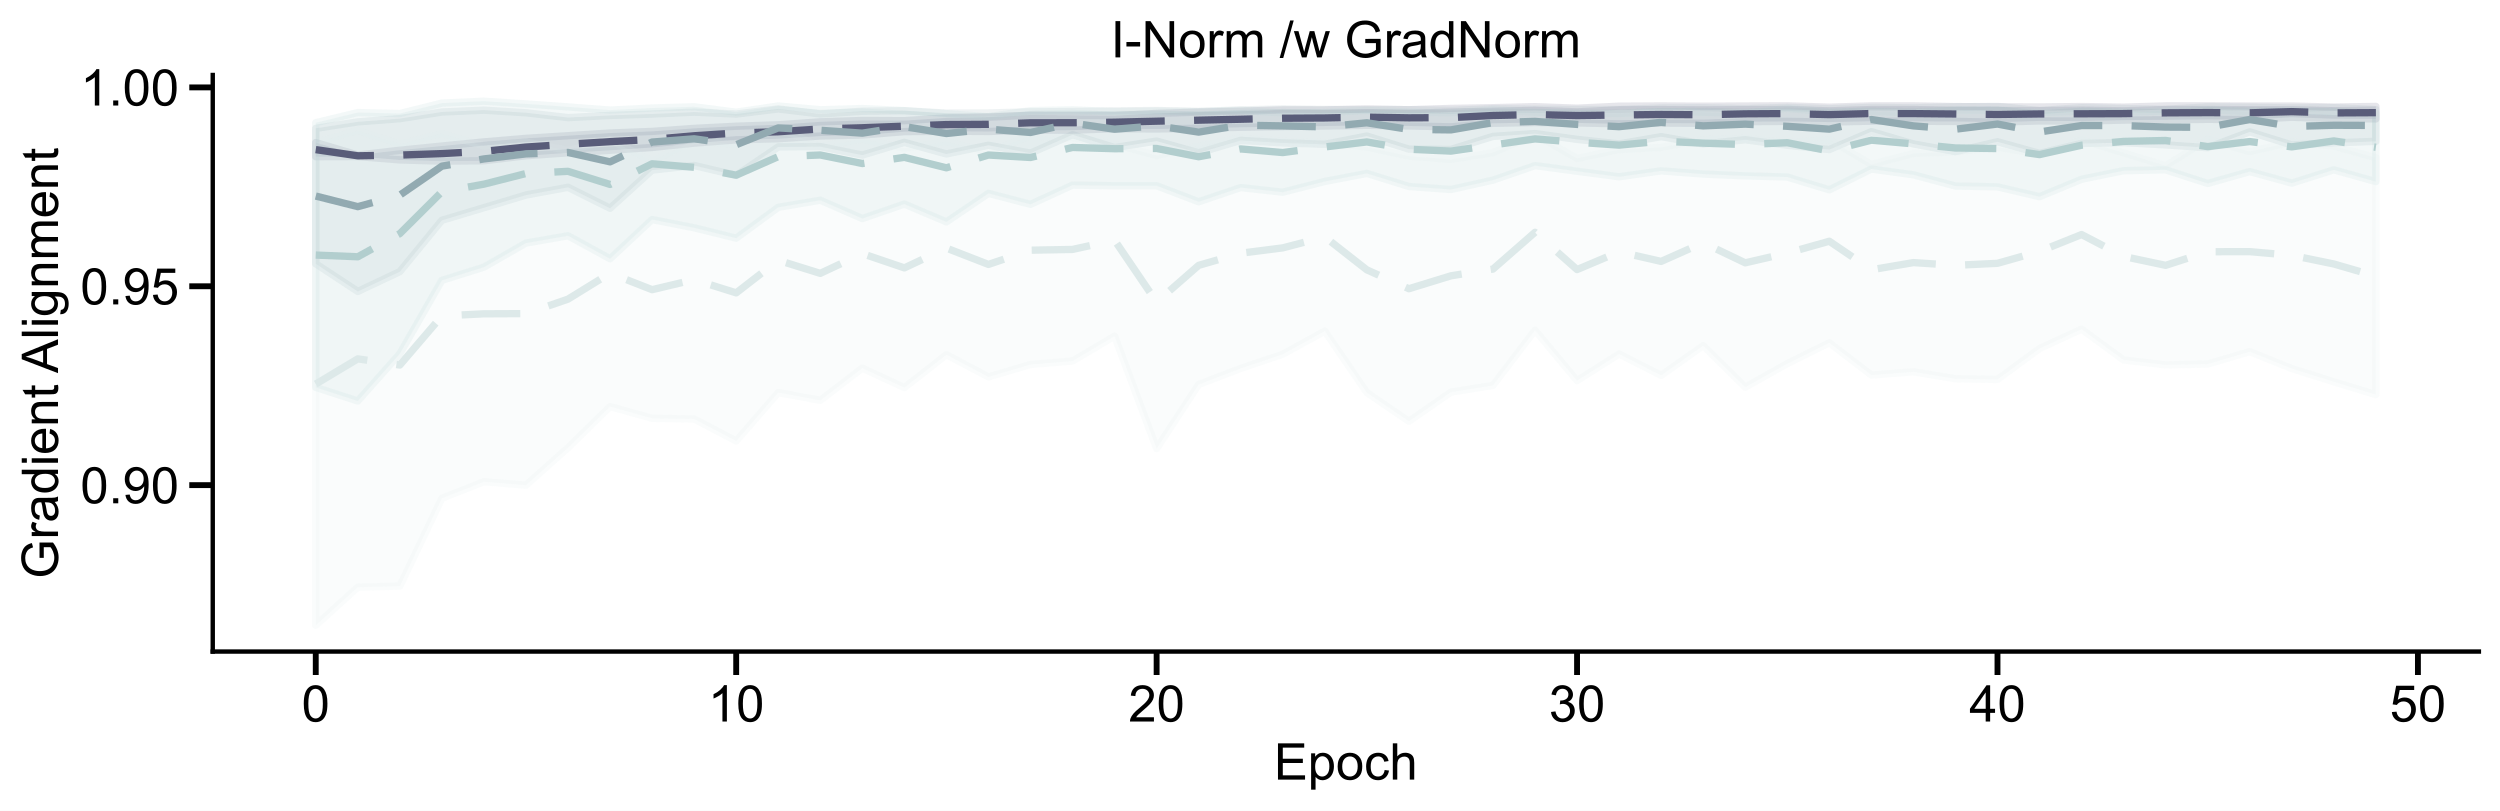
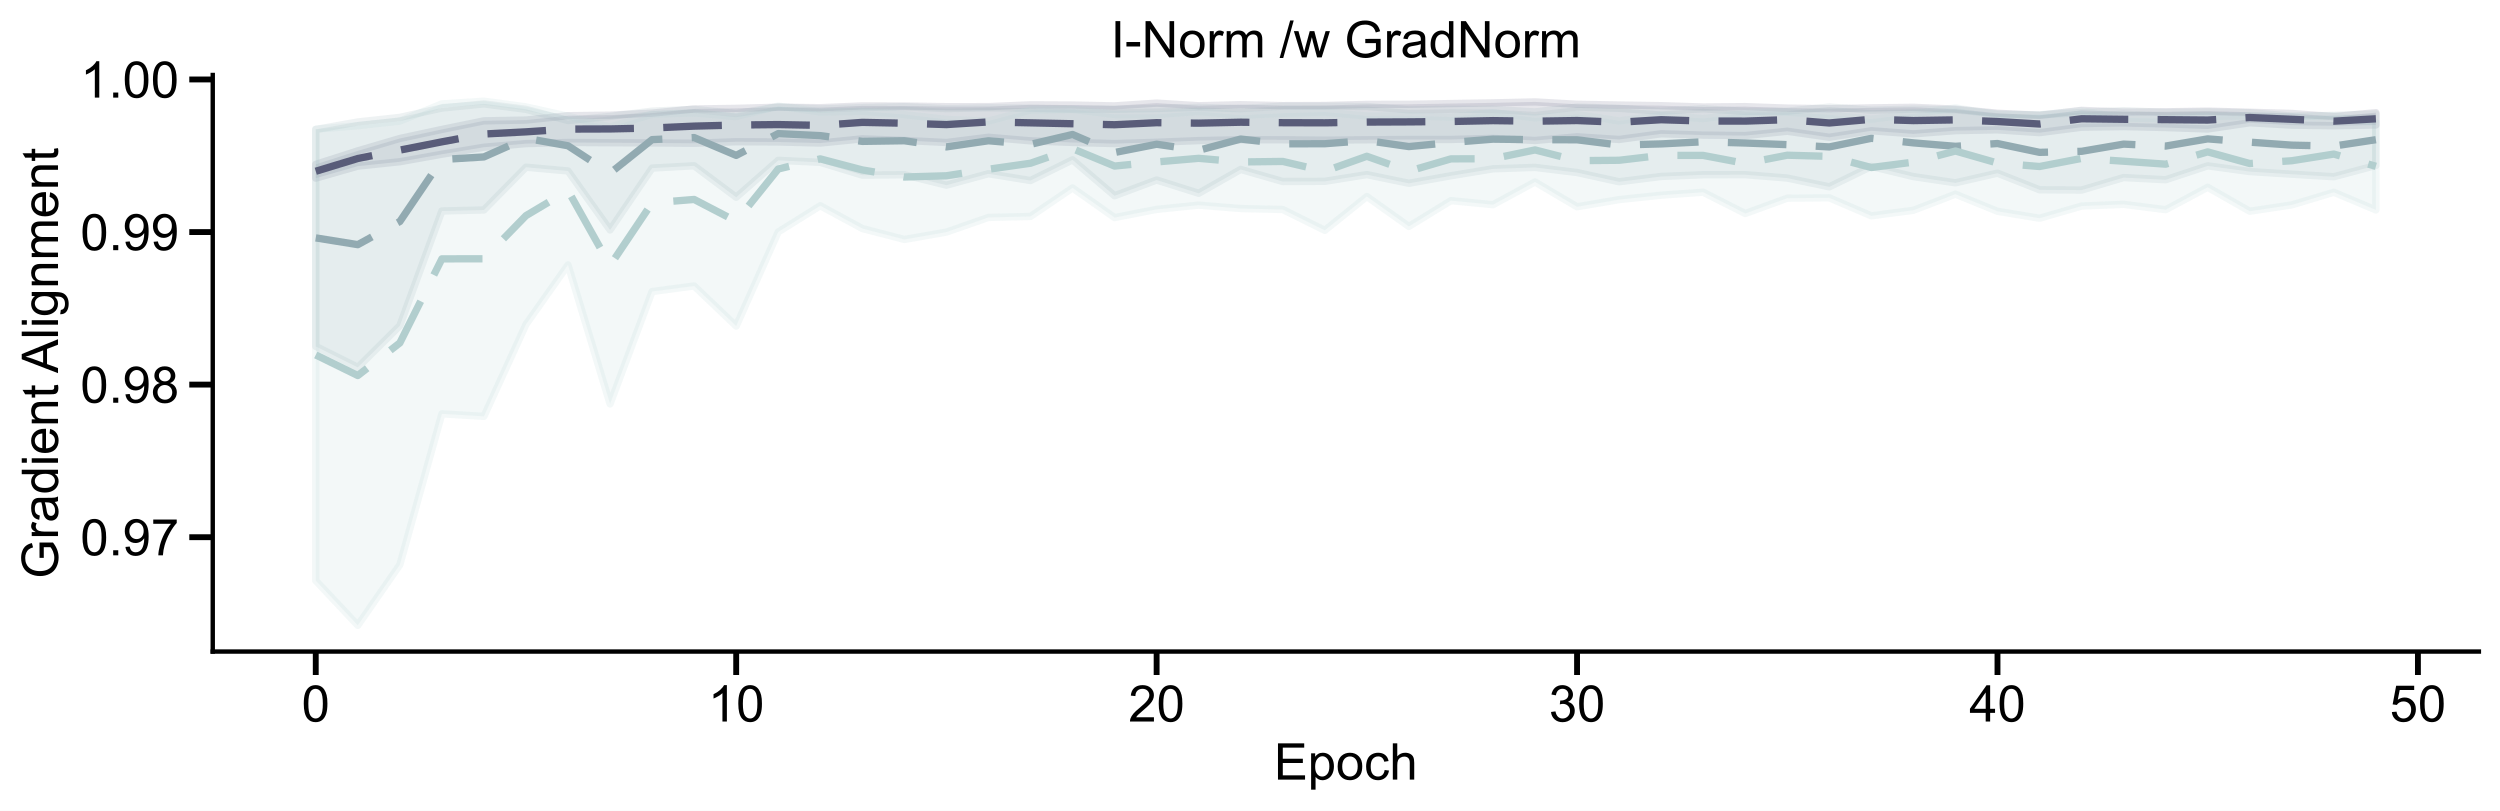
<svg xmlns="http://www.w3.org/2000/svg" xmlns:xlink="http://www.w3.org/1999/xlink" width="852.48pt" height="276.48pt" viewBox="0 0 852.48 276.48" version="1.1">
  <defs>
    <style type="text/css">*{stroke-linejoin: round; stroke-linecap: butt}</style>
  </defs>
  <g id="figure_1">
    <g id="patch_1">
      <path d="M 0 276.48  L 852.48 276.48  L 852.48 0  L 0 0  z " style="fill: #ffffff" />
    </g>
    <g id="axes_1">
      <g id="patch_2">
        <path d="M 72.545 222.174  L 845.28 222.174  L 845.28 25.569  L 72.545 25.569  z " style="fill: #ffffff" />
      </g>
      <g id="PolyCollection_1">
        <defs>
-           <path id="mc914541537" d="M 107.669 -227.86  L 107.669 -223.06  L 122.005 -223.1  L 136.342 -221.953  L 150.678 -221.531  L 165.015 -221.661  L 179.351 -223.375  L 193.688 -224.373  L 208.024 -225.244  L 222.361 -226.199  L 236.697 -227.675  L 251.034 -228.798  L 265.37 -229.183  L 279.707 -230.101  L 294.043 -230.439  L 308.379 -231.592  L 322.716 -231.731  L 337.052 -231.652  L 351.389 -232.009  L 365.725 -232.11  L 380.062 -232.583  L 394.398 -232.505  L 408.735 -232.751  L 423.071 -233.083  L 437.408 -233.316  L 451.744 -233.504  L 466.081 -233.752  L 480.417 -233.528  L 494.754 -233.231  L 509.09 -234.431  L 523.426 -234.702  L 537.763 -234.575  L 552.099 -234.252  L 566.436 -234.52  L 580.772 -234.438  L 595.109 -234.979  L 609.445 -235.099  L 623.782 -234.853  L 638.118 -235.159  L 652.455 -235.107  L 666.791 -235.083  L 681.128 -234.816  L 695.464 -235.247  L 709.8 -235.195  L 724.137 -235.521  L 738.473 -235.631  L 752.81 -235.787  L 767.146 -235.696  L 781.483 -236.507  L 795.819 -235.997  L 810.156 -235.934  L 810.156 -240.195  L 810.156 -240.195  L 795.819 -239.973  L 781.483 -240.323  L 767.146 -240.317  L 752.81 -240.38  L 738.473 -240.371  L 724.137 -239.945  L 709.8 -240.162  L 695.464 -240.007  L 681.128 -240.063  L 666.791 -240.13  L 652.455 -240.377  L 638.118 -240.379  L 623.782 -239.931  L 609.445 -240.392  L 595.109 -240.341  L 580.772 -240.258  L 566.436 -240.36  L 552.099 -240.277  L 537.763 -239.586  L 523.426 -240.112  L 509.09 -239.762  L 494.754 -239.513  L 480.417 -239.064  L 466.081 -239.321  L 451.744 -239.003  L 437.408 -239.013  L 423.071 -238.554  L 408.735 -238.258  L 394.398 -237.81  L 380.062 -237.032  L 365.725 -237.138  L 351.389 -237.21  L 337.052 -236.52  L 322.716 -236.268  L 308.379 -235.326  L 294.043 -235.396  L 279.707 -234.932  L 265.37 -233.921  L 251.034 -233.44  L 236.697 -232.701  L 222.361 -231.671  L 208.024 -231.117  L 193.688 -230.205  L 179.351 -229.294  L 165.015 -228.096  L 150.678 -226.68  L 136.342 -225.246  L 122.005 -223.606  L 107.669 -227.86  z " style="stroke: #595c79; stroke-opacity: 0.15; stroke-width: 2.5" />
+           <path id="m3cc0621183" d="M 107.669 -220.438  L 107.669 -215.726  L 122.005 -219.83  L 136.342 -221.328  L 150.678 -223.892  L 165.015 -226.284  L 179.351 -227.507  L 193.688 -227.899  L 208.024 -227.82  L 222.361 -227.744  L 236.697 -227.625  L 251.034 -228.155  L 265.37 -228.071  L 279.707 -227.702  L 294.043 -229.136  L 308.379 -228.594  L 322.716 -227.886  L 337.052 -229.676  L 351.389 -228.453  L 365.725 -227.903  L 380.062 -227.516  L 394.398 -227.964  L 408.735 -228.537  L 423.071 -228.827  L 437.408 -228.82  L 451.744 -228.676  L 466.081 -228.819  L 480.417 -228.921  L 494.754 -228.923  L 509.09 -229.294  L 523.426 -228.572  L 537.763 -229.833  L 552.099 -228.925  L 566.436 -230.859  L 580.772 -230.408  L 595.109 -230.246  L 609.445 -231.727  L 623.782 -229.673  L 638.118 -231.893  L 652.455 -230.836  L 666.791 -231.93  L 681.128 -232.21  L 695.464 -231.247  L 709.8 -233.1  L 724.137 -233.323  L 738.473 -232.986  L 752.81 -232.489  L 767.146 -234.617  L 781.483 -233.806  L 795.819 -233.603  L 810.156 -233.862  L 810.156 -238.069  L 810.156 -238.069  L 795.819 -236.718  L 781.483 -237.795  L 767.146 -238.203  L 752.81 -238.594  L 738.473 -238.358  L 724.137 -238.277  L 709.8 -238.851  L 695.464 -237.134  L 681.128 -237.87  L 666.791 -239.276  L 652.455 -239.89  L 638.118 -239.706  L 623.782 -239.418  L 609.445 -239.618  L 595.109 -240.126  L 580.772 -239.997  L 566.436 -240.45  L 552.099 -240.672  L 537.763 -240.923  L 523.426 -241.731  L 509.09 -241.405  L 494.754 -241.173  L 480.417 -240.911  L 466.081 -240.884  L 451.744 -240.511  L 437.408 -240.459  L 423.071 -240.785  L 408.735 -240.426  L 394.398 -241.324  L 380.062 -240.378  L 365.725 -240.664  L 351.389 -240.733  L 337.052 -240.125  L 322.716 -240.109  L 308.379 -240.331  L 294.043 -240.369  L 279.707 -239.758  L 265.37 -239.931  L 251.034 -239.533  L 236.697 -239.321  L 222.361 -237.906  L 208.024 -237.208  L 193.688 -237.033  L 179.351 -235.537  L 165.015 -235.272  L 150.678 -232.342  L 136.342 -229.256  L 122.005 -225.037  L 107.669 -220.438  z " style="stroke: #595c79; stroke-opacity: 0.15; stroke-width: 2.5" />
        </defs>
-         <g clip-path="url(#pccfcece087)">
-           <use xlink:href="#mc914541537" x="0" y="276.48" style="fill: #595c79; fill-opacity: 0.15; stroke: #595c79; stroke-opacity: 0.15; stroke-width: 2.5" />
+         <g clip-path="url(#p66e2543a85)">
+           <use xlink:href="#m3cc0621183" x="0" y="276.48" style="fill: #595c79; fill-opacity: 0.15; stroke: #595c79; stroke-opacity: 0.15; stroke-width: 2.5" />
        </g>
      </g>
      <g id="PolyCollection_2">
        <defs>
-           <path id="m1e07dc78a9" d="M 107.669 -232.714  L 107.669 -186.539  L 122.005 -177.104  L 136.342 -183.865  L 150.678 -201.369  L 165.015 -205.66  L 179.351 -209.98  L 193.688 -212.616  L 208.024 -205.466  L 222.361 -218.477  L 236.697 -220.051  L 251.034 -216.675  L 265.37 -226.384  L 279.707 -226.492  L 294.043 -223.591  L 308.379 -227.932  L 322.716 -223.986  L 337.052 -226.949  L 351.389 -224.262  L 365.725 -230.553  L 380.062 -226.155  L 394.398 -228.379  L 408.735 -224.362  L 423.071 -228.607  L 437.408 -227.763  L 451.744 -227.277  L 466.081 -230.092  L 480.417 -225.621  L 494.754 -225.53  L 509.09 -229.965  L 523.426 -230.927  L 537.763 -228.953  L 552.099 -227.405  L 566.436 -229.88  L 580.772 -227.378  L 595.109 -228.83  L 609.445 -226.949  L 623.782 -225.481  L 638.118 -231.588  L 652.455 -227.399  L 666.791 -224.793  L 681.128 -228.149  L 695.464 -224.169  L 709.8 -227.571  L 724.137 -227.843  L 738.473 -227.065  L 752.81 -226.114  L 767.146 -231.528  L 781.483 -227.052  L 795.819 -227.766  L 810.156 -228.281  L 810.156 -239.139  L 810.156 -239.139  L 795.819 -239.766  L 781.483 -239.672  L 767.146 -239.917  L 752.81 -240.03  L 738.473 -239.226  L 724.137 -239.471  L 709.8 -239.772  L 695.464 -238.779  L 681.128 -240.207  L 666.791 -240.052  L 652.455 -239.717  L 638.118 -239.862  L 623.782 -239.403  L 609.445 -239.878  L 595.109 -239.465  L 580.772 -239.748  L 566.436 -239.663  L 552.099 -239.164  L 537.763 -239.155  L 523.426 -239.243  L 509.09 -239.392  L 494.754 -238.845  L 480.417 -239.09  L 466.081 -239.132  L 451.744 -239.147  L 437.408 -239.339  L 423.071 -238.992  L 408.735 -238.499  L 394.398 -238.799  L 380.062 -238.667  L 365.725 -238.449  L 351.389 -238.353  L 337.052 -237.957  L 322.716 -237.912  L 308.379 -238.715  L 294.043 -238.553  L 279.707 -237.626  L 265.37 -239.34  L 251.034 -237.586  L 236.697 -238.247  L 222.361 -237.593  L 208.024 -237.115  L 193.688 -236.377  L 179.351 -238.024  L 165.015 -238.918  L 150.678 -238.283  L 136.342 -236.02  L 122.005 -234.92  L 107.669 -232.714  z " style="stroke: #92aab1; stroke-opacity: 0.15; stroke-width: 2.5" />
+           <path id="m14e18c3bb5" d="M 107.669 -232.345  L 107.669 -158.375  L 122.005 -151.209  L 136.342 -165.435  L 150.678 -204.529  L 165.015 -204.885  L 179.351 -219.465  L 193.688 -218.178  L 208.024 -198.07  L 222.361 -219.16  L 236.697 -219.947  L 251.034 -209.222  L 265.37 -221.798  L 279.707 -221.125  L 294.043 -216.757  L 308.379 -216.888  L 322.716 -213.337  L 337.052 -217.24  L 351.389 -214.922  L 365.725 -221.969  L 380.062 -209.731  L 394.398 -215.094  L 408.735 -210.569  L 423.071 -218.707  L 437.408 -214.587  L 451.744 -214.647  L 466.081 -216.935  L 480.417 -213.98  L 494.754 -216.546  L 509.09 -218.907  L 523.426 -219.4  L 537.763 -217.647  L 552.099 -214.5  L 566.436 -216.303  L 580.772 -216.89  L 595.109 -216.92  L 609.445 -215.761  L 623.782 -212.771  L 638.118 -219.73  L 652.455 -216.253  L 666.791 -214.139  L 681.128 -217.43  L 695.464 -211.764  L 709.8 -211.666  L 724.137 -215.93  L 738.473 -215.185  L 752.81 -219.924  L 767.146 -217.977  L 781.483 -217.078  L 795.819 -216.212  L 810.156 -220.051  L 810.156 -237.634  L 810.156 -237.634  L 795.819 -237.127  L 781.483 -236.899  L 767.146 -238.037  L 752.81 -238.324  L 738.473 -238.163  L 724.137 -238.748  L 709.8 -238.093  L 695.464 -237.292  L 681.128 -237.653  L 666.791 -239.034  L 652.455 -239.273  L 638.118 -238.914  L 623.782 -239.989  L 609.445 -238.554  L 595.109 -238.501  L 580.772 -239.386  L 566.436 -238.514  L 552.099 -239.544  L 537.763 -239.973  L 523.426 -238.31  L 509.09 -239.153  L 494.754 -239.218  L 480.417 -239.019  L 466.081 -240.177  L 451.744 -240.287  L 437.408 -240.293  L 423.071 -239.426  L 408.735 -239.884  L 394.398 -239.496  L 380.062 -239.216  L 365.725 -239.282  L 351.389 -239.59  L 337.052 -239.727  L 322.716 -239.441  L 308.379 -240.093  L 294.043 -239.777  L 279.707 -239.334  L 265.37 -240.052  L 251.034 -237.767  L 236.697 -239.189  L 222.361 -238.584  L 208.024 -236.783  L 193.688 -235.375  L 179.351 -239.202  L 165.015 -241.052  L 150.678 -239.637  L 136.342 -236.452  L 122.005 -234.899  L 107.669 -232.345  z " style="stroke: #92aab1; stroke-opacity: 0.15; stroke-width: 2.5" />
        </defs>
-         <g clip-path="url(#pccfcece087)">
-           <use xlink:href="#m1e07dc78a9" x="0" y="276.48" style="fill: #92aab1; fill-opacity: 0.15; stroke: #92aab1; stroke-opacity: 0.15; stroke-width: 2.5" />
+         <g clip-path="url(#p66e2543a85)">
+           <use xlink:href="#m14e18c3bb5" x="0" y="276.48" style="fill: #92aab1; fill-opacity: 0.15; stroke: #92aab1; stroke-opacity: 0.15; stroke-width: 2.5" />
        </g>
      </g>
      <g id="PolyCollection_3">
        <defs>
-           <path id="m954fc557d8" d="M 107.669 -234.632  L 107.669 -144.38  L 122.005 -139.737  L 136.342 -155.872  L 150.678 -180.881  L 165.015 -185.39  L 179.351 -193.593  L 193.688 -196.091  L 208.024 -188.236  L 222.361 -201.618  L 236.697 -198.799  L 251.034 -195.267  L 265.37 -205.785  L 279.707 -208.203  L 294.043 -201.956  L 308.379 -206.89  L 322.716 -200.814  L 337.052 -210.544  L 351.389 -206.805  L 365.725 -213.351  L 380.062 -213.145  L 394.398 -213.143  L 408.735 -207.672  L 423.071 -212.523  L 437.408 -210.935  L 451.744 -214.6  L 466.081 -217.35  L 480.417 -212.89  L 494.754 -211.858  L 509.09 -215.053  L 523.426 -220.003  L 537.763 -218.089  L 552.099 -216.195  L 566.436 -218.219  L 580.772 -217.129  L 595.109 -216.511  L 609.445 -216.114  L 623.782 -211.742  L 638.118 -218.845  L 652.455 -216.869  L 666.791 -213.043  L 681.128 -212.766  L 695.464 -209.412  L 709.8 -215.349  L 724.137 -218.273  L 738.473 -218.565  L 752.81 -213.917  L 767.146 -217.97  L 781.483 -214.034  L 795.819 -218.564  L 810.156 -214.547  L 810.156 -237.985  L 810.156 -237.985  L 795.819 -238.292  L 781.483 -238.761  L 767.146 -238.444  L 752.81 -239.056  L 738.473 -238.6  L 724.137 -238.253  L 709.8 -238.582  L 695.464 -238.11  L 681.128 -238.872  L 666.791 -239.009  L 652.455 -237.961  L 638.118 -238.509  L 623.782 -238.279  L 609.445 -239.517  L 595.109 -237.862  L 580.772 -238.198  L 566.436 -238.449  L 552.099 -237.785  L 537.763 -237.873  L 523.426 -238.227  L 509.09 -239.007  L 494.754 -238.034  L 480.417 -238.297  L 466.081 -238.81  L 451.744 -238.127  L 437.408 -237.98  L 423.071 -238.867  L 408.735 -238.383  L 394.398 -238.563  L 380.062 -238.389  L 365.725 -239.042  L 351.389 -238.746  L 337.052 -236.689  L 322.716 -237.704  L 308.379 -238.755  L 294.043 -239.48  L 279.707 -239.059  L 265.37 -240.344  L 251.034 -238.226  L 236.697 -240.075  L 222.361 -239.649  L 208.024 -238.939  L 193.688 -240.03  L 179.351 -241.034  L 165.015 -241.975  L 150.678 -241.331  L 136.342 -237.769  L 122.005 -238.101  L 107.669 -234.632  z " style="stroke: #b2cece; stroke-opacity: 0.15; stroke-width: 2.5" />
+           <path id="m0404edf047" d="M 107.669 -232.418  L 107.669 -78.489  L 122.005 -63.243  L 136.342 -83.906  L 150.678 -135.36  L 165.015 -134.506  L 179.351 -165.843  L 193.688 -186.15  L 208.024 -138.744  L 222.361 -177.078  L 236.697 -178.96  L 251.034 -165.301  L 265.37 -197.387  L 279.707 -206.325  L 294.043 -198.554  L 308.379 -194.828  L 322.716 -197.338  L 337.052 -202.337  L 351.389 -202.669  L 365.725 -212.396  L 380.062 -202.289  L 394.398 -205.081  L 408.735 -206.531  L 423.071 -205.37  L 437.408 -205.039  L 451.744 -197.936  L 466.081 -209.465  L 480.417 -199.262  L 494.754 -208.067  L 509.09 -206.674  L 523.426 -214.435  L 537.763 -205.966  L 552.099 -208.41  L 566.436 -209.923  L 580.772 -210.932  L 595.109 -203.674  L 609.445 -208.896  L 623.782 -209.025  L 638.118 -202.88  L 652.455 -204.776  L 666.791 -210.271  L 681.128 -204.424  L 695.464 -202.069  L 709.8 -206.218  L 724.137 -206.797  L 738.473 -204.982  L 752.81 -212.621  L 767.146 -204.447  L 781.483 -206.61  L 795.819 -210.915  L 810.156 -204.896  L 810.156 -234.653  L 810.156 -234.653  L 795.819 -236.966  L 781.483 -236.73  L 767.146 -236.986  L 752.81 -236.768  L 738.473 -236.017  L 724.137 -236.218  L 709.8 -238.708  L 695.464 -237.331  L 681.128 -237.345  L 666.791 -239.7  L 652.455 -237.627  L 638.118 -235.828  L 623.782 -237.292  L 609.445 -238.217  L 595.109 -237.855  L 580.772 -236.035  L 566.436 -237.089  L 552.099 -235.245  L 537.763 -237.433  L 523.426 -236.274  L 509.09 -238.061  L 494.754 -236.549  L 480.417 -236.964  L 466.081 -236.923  L 451.744 -238.246  L 437.408 -237.829  L 423.071 -237.138  L 408.735 -238.458  L 394.398 -237.432  L 380.062 -237.424  L 365.725 -239.177  L 351.389 -238.963  L 337.052 -235.198  L 322.716 -235.754  L 308.379 -237.413  L 294.043 -238.514  L 279.707 -238.285  L 265.37 -240.324  L 251.034 -236.717  L 236.697 -237.979  L 222.361 -237.527  L 208.024 -233.155  L 193.688 -236.847  L 179.351 -240.045  L 165.015 -241.975  L 150.678 -241.06  L 136.342 -235.184  L 122.005 -233.617  L 107.669 -232.418  z " style="stroke: #b2cece; stroke-opacity: 0.15; stroke-width: 2.5" />
        </defs>
-         <g clip-path="url(#pccfcece087)">
-           <use xlink:href="#m954fc557d8" x="0" y="276.48" style="fill: #b2cece; fill-opacity: 0.15; stroke: #b2cece; stroke-opacity: 0.15; stroke-width: 2.5" />
-         </g>
-       </g>
-       <g id="PolyCollection_4">
-         <defs>
-           <path id="m04523142e8" d="M 107.669 -227.811  L 107.669 -63.243  L 122.005 -76.24  L 136.342 -76.628  L 150.678 -106.561  L 165.015 -112.221  L 179.351 -111.023  L 193.688 -123.799  L 208.024 -137.838  L 222.361 -133.842  L 236.697 -133.606  L 251.034 -126.103  L 265.37 -142.615  L 279.707 -139.961  L 294.043 -150.942  L 308.379 -144.313  L 322.716 -155.531  L 337.052 -147.957  L 351.389 -152.189  L 365.725 -153.385  L 380.062 -161.859  L 394.398 -123.51  L 408.735 -145.377  L 423.071 -150.858  L 437.408 -155.688  L 451.744 -163.579  L 466.081 -142.605  L 480.417 -132.824  L 494.754 -142.757  L 509.09 -145.058  L 523.426 -163.879  L 537.763 -146.679  L 552.099 -155.765  L 566.436 -148.469  L 580.772 -158.612  L 595.109 -144.461  L 609.445 -152.484  L 623.782 -159.587  L 638.118 -148.581  L 652.455 -149.695  L 666.791 -147.328  L 681.128 -147.09  L 695.464 -157.63  L 709.8 -164.233  L 724.137 -153.724  L 738.473 -152.057  L 752.81 -152.348  L 767.146 -156.567  L 781.483 -150.801  L 795.819 -146.284  L 810.156 -141.912  L 810.156 -222.703  L 810.156 -222.703  L 795.819 -226.644  L 781.483 -228.032  L 767.146 -224.779  L 752.81 -228.936  L 738.473 -219.942  L 724.137 -224.348  L 709.8 -228.777  L 695.464 -223.866  L 681.128 -226.293  L 666.791 -224.688  L 652.455 -224.178  L 638.118 -220.4  L 623.782 -228.859  L 609.445 -227.863  L 595.109 -229.253  L 580.772 -228.81  L 566.436 -226.212  L 552.099 -225.467  L 537.763 -222.433  L 523.426 -230.662  L 509.09 -224.387  L 494.754 -222.101  L 480.417 -223.22  L 466.081 -226.328  L 451.744 -227.815  L 437.408 -228.225  L 423.071 -229.411  L 408.735 -226.617  L 394.398 -223.431  L 380.062 -227.284  L 365.725 -229.469  L 351.389 -230.141  L 337.052 -224.667  L 322.716 -228.232  L 308.379 -225.953  L 294.043 -229.053  L 279.707 -226.568  L 265.37 -232.837  L 251.034 -227.118  L 236.697 -228.614  L 222.361 -221.559  L 208.024 -228.791  L 193.688 -225.164  L 179.351 -228.059  L 165.015 -226.722  L 150.678 -230.937  L 136.342 -227.383  L 122.005 -231.988  L 107.669 -227.811  z " style="stroke: #dde9e9; stroke-opacity: 0.15; stroke-width: 2.5" />
-         </defs>
-         <g clip-path="url(#pccfcece087)">
-           <use xlink:href="#m04523142e8" x="0" y="276.48" style="fill: #dde9e9; fill-opacity: 0.15; stroke: #dde9e9; stroke-opacity: 0.15; stroke-width: 2.5" />
+         <g clip-path="url(#p66e2543a85)">
+           <use xlink:href="#m0404edf047" x="0" y="276.48" style="fill: #b2cece; fill-opacity: 0.15; stroke: #b2cece; stroke-opacity: 0.15; stroke-width: 2.5" />
        </g>
      </g>
      <g id="matplotlib.axis_1">
        <g id="xtick_1">
          <g id="line2d_1">
            <defs>
-               <path id="m387a34f230" d="M 0 0  L 0 8  " style="stroke: #000000; stroke-width: 2" />
+               <path id="m4863f4f870" d="M 0 0  L 0 8  " style="stroke: #000000; stroke-width: 2" />
            </defs>
            <g>
-               <use xlink:href="#m387a34f230" x="107.669" y="222.174" style="stroke: #000000; stroke-width: 2" />
+               <use xlink:href="#m4863f4f870" x="107.669" y="222.174" style="stroke: #000000; stroke-width: 2" />
            </g>
          </g>
          <g id="text_1">
            <g transform="translate(102.8644 246.0425)scale(0.1728 -0.1728)">
              <defs>
                <path id="ArialMT-30" d="M 266 2259  Q 266 3072 433 3567  Q 600 4063 929 4331  Q 1259 4600 1759 4600  Q 2128 4600 2406 4451  Q 2684 4303 2865 4023  Q 3047 3744 3150 3342  Q 3253 2941 3253 2259  Q 3253 1453 3087 958  Q 2922 463 2592 192  Q 2263 -78 1759 -78  Q 1097 -78 719 397  Q 266 969 266 2259  z M 844 2259  Q 844 1131 1108 757  Q 1372 384 1759 384  Q 2147 384 2411 759  Q 2675 1134 2675 2259  Q 2675 3391 2411 3762  Q 2147 4134 1753 4134  Q 1366 4134 1134 3806  Q 844 3388 844 2259  z " transform="scale(0.015625)" />
              </defs>
              <use xlink:href="#ArialMT-30" />
            </g>
          </g>
        </g>
        <g id="xtick_2">
          <g id="line2d_2">
            <g>
-               <use xlink:href="#m387a34f230" x="251.034" y="222.174" style="stroke: #000000; stroke-width: 2" />
+               <use xlink:href="#m4863f4f870" x="251.034" y="222.174" style="stroke: #000000; stroke-width: 2" />
            </g>
          </g>
          <g id="text_2">
            <g transform="translate(241.4244 246.0425)scale(0.1728 -0.1728)">
              <defs>
                <path id="ArialMT-31" d="M 2384 0  L 1822 0  L 1822 3584  Q 1619 3391 1289 3197  Q 959 3003 697 2906  L 697 3450  Q 1169 3672 1522 3987  Q 1875 4303 2022 4600  L 2384 4600  L 2384 0  z " transform="scale(0.015625)" />
              </defs>
              <use xlink:href="#ArialMT-31" />
              <use xlink:href="#ArialMT-30" x="55.615" />
            </g>
          </g>
        </g>
        <g id="xtick_3">
          <g id="line2d_3">
            <g>
-               <use xlink:href="#m387a34f230" x="394.398" y="222.174" style="stroke: #000000; stroke-width: 2" />
+               <use xlink:href="#m4863f4f870" x="394.398" y="222.174" style="stroke: #000000; stroke-width: 2" />
            </g>
          </g>
          <g id="text_3">
            <g transform="translate(384.789 246.0425)scale(0.1728 -0.1728)">
              <defs>
                <path id="ArialMT-32" d="M 3222 541  L 3222 0  L 194 0  Q 188 203 259 391  Q 375 700 629 1000  Q 884 1300 1366 1694  Q 2113 2306 2375 2664  Q 2638 3022 2638 3341  Q 2638 3675 2398 3904  Q 2159 4134 1775 4134  Q 1369 4134 1125 3890  Q 881 3647 878 3216  L 300 3275  Q 359 3922 746 4261  Q 1134 4600 1788 4600  Q 2447 4600 2831 4234  Q 3216 3869 3216 3328  Q 3216 3053 3103 2787  Q 2991 2522 2730 2228  Q 2469 1934 1863 1422  Q 1356 997 1212 845  Q 1069 694 975 541  L 3222 541  z " transform="scale(0.015625)" />
              </defs>
              <use xlink:href="#ArialMT-32" />
              <use xlink:href="#ArialMT-30" x="55.615" />
            </g>
          </g>
        </g>
        <g id="xtick_4">
          <g id="line2d_4">
            <g>
-               <use xlink:href="#m387a34f230" x="537.763" y="222.174" style="stroke: #000000; stroke-width: 2" />
+               <use xlink:href="#m4863f4f870" x="537.763" y="222.174" style="stroke: #000000; stroke-width: 2" />
            </g>
          </g>
          <g id="text_4">
            <g transform="translate(528.1536 246.0425)scale(0.1728 -0.1728)">
              <defs>
                <path id="ArialMT-33" d="M 269 1209  L 831 1284  Q 928 806 1161 595  Q 1394 384 1728 384  Q 2125 384 2398 659  Q 2672 934 2672 1341  Q 2672 1728 2419 1979  Q 2166 2231 1775 2231  Q 1616 2231 1378 2169  L 1441 2663  Q 1497 2656 1531 2656  Q 1891 2656 2178 2843  Q 2466 3031 2466 3422  Q 2466 3731 2256 3934  Q 2047 4138 1716 4138  Q 1388 4138 1169 3931  Q 950 3725 888 3313  L 325 3413  Q 428 3978 793 4289  Q 1159 4600 1703 4600  Q 2078 4600 2393 4439  Q 2709 4278 2876 4000  Q 3044 3722 3044 3409  Q 3044 3113 2884 2869  Q 2725 2625 2413 2481  Q 2819 2388 3044 2092  Q 3269 1797 3269 1353  Q 3269 753 2831 336  Q 2394 -81 1725 -81  Q 1122 -81 723 278  Q 325 638 269 1209  z " transform="scale(0.015625)" />
              </defs>
              <use xlink:href="#ArialMT-33" />
              <use xlink:href="#ArialMT-30" x="55.615" />
            </g>
          </g>
        </g>
        <g id="xtick_5">
          <g id="line2d_5">
            <g>
-               <use xlink:href="#m387a34f230" x="681.128" y="222.174" style="stroke: #000000; stroke-width: 2" />
+               <use xlink:href="#m4863f4f870" x="681.128" y="222.174" style="stroke: #000000; stroke-width: 2" />
            </g>
          </g>
          <g id="text_5">
            <g transform="translate(671.5182 246.0425)scale(0.1728 -0.1728)">
              <defs>
                <path id="ArialMT-34" d="M 2069 0  L 2069 1097  L 81 1097  L 81 1613  L 2172 4581  L 2631 4581  L 2631 1613  L 3250 1613  L 3250 1097  L 2631 1097  L 2631 0  L 2069 0  z M 2069 1613  L 2069 3678  L 634 1613  L 2069 1613  z " transform="scale(0.015625)" />
              </defs>
              <use xlink:href="#ArialMT-34" />
              <use xlink:href="#ArialMT-30" x="55.615" />
            </g>
          </g>
        </g>
        <g id="xtick_6">
          <g id="line2d_6">
            <g>
-               <use xlink:href="#m387a34f230" x="824.492" y="222.174" style="stroke: #000000; stroke-width: 2" />
+               <use xlink:href="#m4863f4f870" x="824.492" y="222.174" style="stroke: #000000; stroke-width: 2" />
            </g>
          </g>
          <g id="text_6">
            <g transform="translate(814.8828 246.0425)scale(0.1728 -0.1728)">
              <defs>
                <path id="ArialMT-35" d="M 266 1200  L 856 1250  Q 922 819 1161 601  Q 1400 384 1738 384  Q 2144 384 2425 690  Q 2706 997 2706 1503  Q 2706 1984 2436 2262  Q 2166 2541 1728 2541  Q 1456 2541 1237 2417  Q 1019 2294 894 2097  L 366 2166  L 809 4519  L 3088 4519  L 3088 3981  L 1259 3981  L 1013 2750  Q 1425 3038 1878 3038  Q 2478 3038 2890 2622  Q 3303 2206 3303 1553  Q 3303 931 2941 478  Q 2500 -78 1738 -78  Q 1113 -78 717 272  Q 322 622 266 1200  z " transform="scale(0.015625)" />
              </defs>
              <use xlink:href="#ArialMT-35" />
              <use xlink:href="#ArialMT-30" x="55.615" />
            </g>
          </g>
        </g>
        <g id="text_7">
          <g transform="translate(434.4153 265.8456)scale(0.1728 -0.1728)">
            <defs>
              <path id="ArialMT-45" d="M 506 0  L 506 4581  L 3819 4581  L 3819 4041  L 1113 4041  L 1113 2638  L 3647 2638  L 3647 2100  L 1113 2100  L 1113 541  L 3925 541  L 3925 0  L 506 0  z " transform="scale(0.015625)" />
              <path id="ArialMT-70" d="M 422 -1272  L 422 3319  L 934 3319  L 934 2888  Q 1116 3141 1344 3267  Q 1572 3394 1897 3394  Q 2322 3394 2647 3175  Q 2972 2956 3137 2557  Q 3303 2159 3303 1684  Q 3303 1175 3120 767  Q 2938 359 2589 142  Q 2241 -75 1856 -75  Q 1575 -75 1351 44  Q 1128 163 984 344  L 984 -1272  L 422 -1272  z M 931 1641  Q 931 1000 1190 694  Q 1450 388 1819 388  Q 2194 388 2461 705  Q 2728 1022 2728 1688  Q 2728 2322 2467 2637  Q 2206 2953 1844 2953  Q 1484 2953 1207 2617  Q 931 2281 931 1641  z " transform="scale(0.015625)" />
              <path id="ArialMT-6f" d="M 213 1659  Q 213 2581 725 3025  Q 1153 3394 1769 3394  Q 2453 3394 2887 2945  Q 3322 2497 3322 1706  Q 3322 1066 3130 698  Q 2938 331 2570 128  Q 2203 -75 1769 -75  Q 1072 -75 642 372  Q 213 819 213 1659  z M 791 1659  Q 791 1022 1069 705  Q 1347 388 1769 388  Q 2188 388 2466 706  Q 2744 1025 2744 1678  Q 2744 2294 2464 2611  Q 2184 2928 1769 2928  Q 1347 2928 1069 2612  Q 791 2297 791 1659  z " transform="scale(0.015625)" />
              <path id="ArialMT-63" d="M 2588 1216  L 3141 1144  Q 3050 572 2676 248  Q 2303 -75 1759 -75  Q 1078 -75 664 370  Q 250 816 250 1647  Q 250 2184 428 2587  Q 606 2991 970 3192  Q 1334 3394 1763 3394  Q 2303 3394 2647 3120  Q 2991 2847 3088 2344  L 2541 2259  Q 2463 2594 2264 2762  Q 2066 2931 1784 2931  Q 1359 2931 1093 2626  Q 828 2322 828 1663  Q 828 994 1084 691  Q 1341 388 1753 388  Q 2084 388 2306 591  Q 2528 794 2588 1216  z " transform="scale(0.015625)" />
              <path id="ArialMT-68" d="M 422 0  L 422 4581  L 984 4581  L 984 2938  Q 1378 3394 1978 3394  Q 2347 3394 2619 3248  Q 2891 3103 3008 2847  Q 3125 2591 3125 2103  L 3125 0  L 2563 0  L 2563 2103  Q 2563 2525 2380 2717  Q 2197 2909 1863 2909  Q 1613 2909 1392 2779  Q 1172 2650 1078 2428  Q 984 2206 984 1816  L 984 0  L 422 0  z " transform="scale(0.015625)" />
            </defs>
            <use xlink:href="#ArialMT-45" />
            <use xlink:href="#ArialMT-70" x="66.699" />
            <use xlink:href="#ArialMT-6f" x="122.314" />
            <use xlink:href="#ArialMT-63" x="177.93" />
            <use xlink:href="#ArialMT-68" x="227.93" />
          </g>
        </g>
      </g>
      <g id="matplotlib.axis_2">
        <g id="ytick_1">
          <g id="line2d_7">
            <defs>
-               <path id="m5b76ee1e6d" d="M 0 0  L -8 0  " style="stroke: #000000; stroke-width: 2" />
+               <path id="m9568833660" d="M 0 0  L -8 0  " style="stroke: #000000; stroke-width: 2" />
            </defs>
            <g>
-               <use xlink:href="#m5b76ee1e6d" x="72.545" y="165.437" style="stroke: #000000; stroke-width: 2" />
+               <use xlink:href="#m9568833660" x="72.545" y="183.175" style="stroke: #000000; stroke-width: 2" />
            </g>
          </g>
          <g id="text_8">
-             <g transform="translate(27.4162 171.621)scale(0.1728 -0.1728)">
+             <g transform="translate(27.4162 189.3592)scale(0.1728 -0.1728)">
              <defs>
                <path id="ArialMT-2e" d="M 581 0  L 581 641  L 1222 641  L 1222 0  L 581 0  z " transform="scale(0.015625)" />
                <path id="ArialMT-39" d="M 350 1059  L 891 1109  Q 959 728 1153 556  Q 1347 384 1650 384  Q 1909 384 2104 503  Q 2300 622 2425 820  Q 2550 1019 2634 1356  Q 2719 1694 2719 2044  Q 2719 2081 2716 2156  Q 2547 1888 2255 1720  Q 1963 1553 1622 1553  Q 1053 1553 659 1965  Q 266 2378 266 3053  Q 266 3750 677 4175  Q 1088 4600 1706 4600  Q 2153 4600 2523 4359  Q 2894 4119 3086 3673  Q 3278 3228 3278 2384  Q 3278 1506 3087 986  Q 2897 466 2520 194  Q 2144 -78 1638 -78  Q 1100 -78 759 220  Q 419 519 350 1059  z M 2653 3081  Q 2653 3566 2395 3850  Q 2138 4134 1775 4134  Q 1400 4134 1122 3828  Q 844 3522 844 3034  Q 844 2597 1108 2323  Q 1372 2050 1759 2050  Q 2150 2050 2401 2323  Q 2653 2597 2653 3081  z " transform="scale(0.015625)" />
+                 <path id="ArialMT-37" d="M 303 3981  L 303 4522  L 3269 4522  L 3269 4084  Q 2831 3619 2401 2847  Q 1972 2075 1738 1259  Q 1569 684 1522 0  L 944 0  Q 953 541 1156 1306  Q 1359 2072 1739 2783  Q 2119 3494 2547 3981  L 303 3981  z " transform="scale(0.015625)" />
              </defs>
              <use xlink:href="#ArialMT-30" />
              <use xlink:href="#ArialMT-2e" x="55.615" />
              <use xlink:href="#ArialMT-39" x="83.398" />
-               <use xlink:href="#ArialMT-30" x="139.014" />
+               <use xlink:href="#ArialMT-37" x="139.014" />
            </g>
          </g>
        </g>
        <g id="ytick_2">
          <g id="line2d_8">
            <g>
-               <use xlink:href="#m5b76ee1e6d" x="72.545" y="97.619" style="stroke: #000000; stroke-width: 2" />
+               <use xlink:href="#m9568833660" x="72.545" y="131.15" style="stroke: #000000; stroke-width: 2" />
            </g>
          </g>
          <g id="text_9">
-             <g transform="translate(27.4162 103.8032)scale(0.1728 -0.1728)">
+             <g transform="translate(27.4162 137.3346)scale(0.1728 -0.1728)">
+               <defs>
+                 <path id="ArialMT-38" d="M 1131 2484  Q 781 2613 612 2850  Q 444 3088 444 3419  Q 444 3919 803 4259  Q 1163 4600 1759 4600  Q 2359 4600 2725 4251  Q 3091 3903 3091 3403  Q 3091 3084 2923 2848  Q 2756 2613 2416 2484  Q 2838 2347 3058 2040  Q 3278 1734 3278 1309  Q 3278 722 2862 322  Q 2447 -78 1769 -78  Q 1091 -78 675 323  Q 259 725 259 1325  Q 259 1772 486 2073  Q 713 2375 1131 2484  z M 1019 3438  Q 1019 3113 1228 2906  Q 1438 2700 1772 2700  Q 2097 2700 2305 2904  Q 2513 3109 2513 3406  Q 2513 3716 2298 3927  Q 2084 4138 1766 4138  Q 1444 4138 1231 3931  Q 1019 3725 1019 3438  z M 838 1322  Q 838 1081 952 856  Q 1066 631 1291 507  Q 1516 384 1775 384  Q 2178 384 2440 643  Q 2703 903 2703 1303  Q 2703 1709 2433 1975  Q 2163 2241 1756 2241  Q 1359 2241 1098 1978  Q 838 1716 838 1322  z " transform="scale(0.015625)" />
+               </defs>
              <use xlink:href="#ArialMT-30" />
              <use xlink:href="#ArialMT-2e" x="55.615" />
              <use xlink:href="#ArialMT-39" x="83.398" />
-               <use xlink:href="#ArialMT-35" x="139.014" />
+               <use xlink:href="#ArialMT-38" x="139.014" />
            </g>
          </g>
        </g>
        <g id="ytick_3">
          <g id="line2d_9">
            <g>
-               <use xlink:href="#m5b76ee1e6d" x="72.545" y="29.801" style="stroke: #000000; stroke-width: 2" />
+               <use xlink:href="#m9568833660" x="72.545" y="79.126" style="stroke: #000000; stroke-width: 2" />
            </g>
          </g>
          <g id="text_10">
-             <g transform="translate(27.4162 35.98532)scale(0.1728 -0.1728)">
+             <g transform="translate(27.4162 85.31002)scale(0.1728 -0.1728)">
+               <use xlink:href="#ArialMT-30" />
+               <use xlink:href="#ArialMT-2e" x="55.615" />
+               <use xlink:href="#ArialMT-39" x="83.398" />
+               <use xlink:href="#ArialMT-39" x="139.014" />
+             </g>
+           </g>
+         </g>
+         <g id="ytick_4">
+           <g id="line2d_10">
+             <g>
+               <use xlink:href="#m9568833660" x="72.545" y="27.101" style="stroke: #000000; stroke-width: 2" />
+             </g>
+           </g>
+           <g id="text_11">
+             <g transform="translate(27.4162 33.28542)scale(0.1728 -0.1728)">
              <use xlink:href="#ArialMT-31" />
              <use xlink:href="#ArialMT-2e" x="55.615" />
              <use xlink:href="#ArialMT-30" x="83.398" />
              <use xlink:href="#ArialMT-30" x="139.014" />
            </g>
          </g>
        </g>
-         <g id="text_11">
+         <g id="text_12">
          <g transform="translate(19.7793 197.3504)rotate(-90)scale(0.1728 -0.1728)">
            <defs>
              <path id="ArialMT-47" d="M 2638 1797  L 2638 2334  L 4578 2338  L 4578 638  Q 4131 281 3656 101  Q 3181 -78 2681 -78  Q 2006 -78 1454 211  Q 903 500 622 1047  Q 341 1594 341 2269  Q 341 2938 620 3517  Q 900 4097 1425 4378  Q 1950 4659 2634 4659  Q 3131 4659 3532 4498  Q 3934 4338 4162 4050  Q 4391 3763 4509 3300  L 3963 3150  Q 3859 3500 3706 3700  Q 3553 3900 3268 4020  Q 2984 4141 2638 4141  Q 2222 4141 1919 4014  Q 1616 3888 1430 3681  Q 1244 3475 1141 3228  Q 966 2803 966 2306  Q 966 1694 1177 1281  Q 1388 869 1791 669  Q 2194 469 2647 469  Q 3041 469 3416 620  Q 3791 772 3984 944  L 3984 1797  L 2638 1797  z " transform="scale(0.015625)" />
              <path id="ArialMT-72" d="M 416 0  L 416 3319  L 922 3319  L 922 2816  Q 1116 3169 1280 3281  Q 1444 3394 1641 3394  Q 1925 3394 2219 3213  L 2025 2691  Q 1819 2813 1613 2813  Q 1428 2813 1281 2702  Q 1134 2591 1072 2394  Q 978 2094 978 1738  L 978 0  L 416 0  z " transform="scale(0.015625)" />
              <path id="ArialMT-61" d="M 2588 409  Q 2275 144 1986 34  Q 1697 -75 1366 -75  Q 819 -75 525 192  Q 231 459 231 875  Q 231 1119 342 1320  Q 453 1522 633 1644  Q 813 1766 1038 1828  Q 1203 1872 1538 1913  Q 2219 1994 2541 2106  Q 2544 2222 2544 2253  Q 2544 2597 2384 2738  Q 2169 2928 1744 2928  Q 1347 2928 1158 2789  Q 969 2650 878 2297  L 328 2372  Q 403 2725 575 2942  Q 747 3159 1072 3276  Q 1397 3394 1825 3394  Q 2250 3394 2515 3294  Q 2781 3194 2906 3042  Q 3031 2891 3081 2659  Q 3109 2516 3109 2141  L 3109 1391  Q 3109 606 3145 398  Q 3181 191 3288 0  L 2700 0  Q 2613 175 2588 409  z M 2541 1666  Q 2234 1541 1622 1453  Q 1275 1403 1131 1340  Q 988 1278 909 1158  Q 831 1038 831 891  Q 831 666 1001 516  Q 1172 366 1500 366  Q 1825 366 2078 508  Q 2331 650 2450 897  Q 2541 1088 2541 1459  L 2541 1666  z " transform="scale(0.015625)" />
              <path id="ArialMT-64" d="M 2575 0  L 2575 419  Q 2259 -75 1647 -75  Q 1250 -75 917 144  Q 584 363 401 755  Q 219 1147 219 1656  Q 219 2153 384 2558  Q 550 2963 881 3178  Q 1213 3394 1622 3394  Q 1922 3394 2156 3267  Q 2391 3141 2538 2938  L 2538 4581  L 3097 4581  L 3097 0  L 2575 0  z M 797 1656  Q 797 1019 1065 703  Q 1334 388 1700 388  Q 2069 388 2326 689  Q 2584 991 2584 1609  Q 2584 2291 2321 2609  Q 2059 2928 1675 2928  Q 1300 2928 1048 2622  Q 797 2316 797 1656  z " transform="scale(0.015625)" />
              <path id="ArialMT-69" d="M 425 3934  L 425 4581  L 988 4581  L 988 3934  L 425 3934  z M 425 0  L 425 3319  L 988 3319  L 988 0  L 425 0  z " transform="scale(0.015625)" />
              <path id="ArialMT-65" d="M 2694 1069  L 3275 997  Q 3138 488 2766 206  Q 2394 -75 1816 -75  Q 1088 -75 661 373  Q 234 822 234 1631  Q 234 2469 665 2931  Q 1097 3394 1784 3394  Q 2450 3394 2872 2941  Q 3294 2488 3294 1666  Q 3294 1616 3291 1516  L 816 1516  Q 847 969 1125 678  Q 1403 388 1819 388  Q 2128 388 2347 550  Q 2566 713 2694 1069  z M 847 1978  L 2700 1978  Q 2663 2397 2488 2606  Q 2219 2931 1791 2931  Q 1403 2931 1139 2672  Q 875 2413 847 1978  z " transform="scale(0.015625)" />
              <path id="ArialMT-6e" d="M 422 0  L 422 3319  L 928 3319  L 928 2847  Q 1294 3394 1984 3394  Q 2284 3394 2536 3286  Q 2788 3178 2913 3003  Q 3038 2828 3088 2588  Q 3119 2431 3119 2041  L 3119 0  L 2556 0  L 2556 2019  Q 2556 2363 2490 2533  Q 2425 2703 2258 2804  Q 2091 2906 1866 2906  Q 1506 2906 1245 2678  Q 984 2450 984 1813  L 984 0  L 422 0  z " transform="scale(0.015625)" />
              <path id="ArialMT-74" d="M 1650 503  L 1731 6  Q 1494 -44 1306 -44  Q 1000 -44 831 53  Q 663 150 594 308  Q 525 466 525 972  L 525 2881  L 113 2881  L 113 3319  L 525 3319  L 525 4141  L 1084 4478  L 1084 3319  L 1650 3319  L 1650 2881  L 1084 2881  L 1084 941  Q 1084 700 1114 631  Q 1144 563 1211 522  Q 1278 481 1403 481  Q 1497 481 1650 503  z " transform="scale(0.015625)" />
              <path id="ArialMT-20" transform="scale(0.015625)" />
              <path id="ArialMT-41" d="M -9 0  L 1750 4581  L 2403 4581  L 4278 0  L 3588 0  L 3053 1388  L 1138 1388  L 634 0  L -9 0  z M 1313 1881  L 2866 1881  L 2388 3150  Q 2169 3728 2063 4100  Q 1975 3659 1816 3225  L 1313 1881  z " transform="scale(0.015625)" />
              <path id="ArialMT-6c" d="M 409 0  L 409 4581  L 972 4581  L 972 0  L 409 0  z " transform="scale(0.015625)" />
              <path id="ArialMT-67" d="M 319 -275  L 866 -356  Q 900 -609 1056 -725  Q 1266 -881 1628 -881  Q 2019 -881 2231 -725  Q 2444 -569 2519 -288  Q 2563 -116 2559 434  Q 2191 0 1641 0  Q 956 0 581 494  Q 206 988 206 1678  Q 206 2153 378 2554  Q 550 2956 876 3175  Q 1203 3394 1644 3394  Q 2231 3394 2613 2919  L 2613 3319  L 3131 3319  L 3131 450  Q 3131 -325 2973 -648  Q 2816 -972 2473 -1159  Q 2131 -1347 1631 -1347  Q 1038 -1347 672 -1080  Q 306 -813 319 -275  z M 784 1719  Q 784 1066 1043 766  Q 1303 466 1694 466  Q 2081 466 2343 764  Q 2606 1063 2606 1700  Q 2606 2309 2336 2618  Q 2066 2928 1684 2928  Q 1309 2928 1046 2623  Q 784 2319 784 1719  z " transform="scale(0.015625)" />
              <path id="ArialMT-6d" d="M 422 0  L 422 3319  L 925 3319  L 925 2853  Q 1081 3097 1340 3245  Q 1600 3394 1931 3394  Q 2300 3394 2536 3241  Q 2772 3088 2869 2813  Q 3263 3394 3894 3394  Q 4388 3394 4653 3120  Q 4919 2847 4919 2278  L 4919 0  L 4359 0  L 4359 2091  Q 4359 2428 4304 2576  Q 4250 2725 4106 2815  Q 3963 2906 3769 2906  Q 3419 2906 3187 2673  Q 2956 2441 2956 1928  L 2956 0  L 2394 0  L 2394 2156  Q 2394 2531 2256 2718  Q 2119 2906 1806 2906  Q 1569 2906 1367 2781  Q 1166 2656 1075 2415  Q 984 2175 984 1722  L 984 0  L 422 0  z " transform="scale(0.015625)" />
            </defs>
            <use xlink:href="#ArialMT-47" />
            <use xlink:href="#ArialMT-72" x="77.783" />
            <use xlink:href="#ArialMT-61" x="111.084" />
            <use xlink:href="#ArialMT-64" x="166.699" />
            <use xlink:href="#ArialMT-69" x="222.314" />
            <use xlink:href="#ArialMT-65" x="244.531" />
            <use xlink:href="#ArialMT-6e" x="300.146" />
            <use xlink:href="#ArialMT-74" x="355.762" />
            <use xlink:href="#ArialMT-20" x="383.545" />
            <use xlink:href="#ArialMT-41" x="405.828" />
            <use xlink:href="#ArialMT-6c" x="472.527" />
            <use xlink:href="#ArialMT-69" x="494.744" />
            <use xlink:href="#ArialMT-67" x="516.961" />
            <use xlink:href="#ArialMT-6e" x="572.576" />
            <use xlink:href="#ArialMT-6d" x="628.191" />
            <use xlink:href="#ArialMT-65" x="711.492" />
            <use xlink:href="#ArialMT-6e" x="767.107" />
            <use xlink:href="#ArialMT-74" x="822.723" />
          </g>
        </g>
      </g>
-       <g id="line2d_10">
-         <path d="M 107.669 51.02  L 122.005 53.127  L 136.342 52.88  L 150.678 52.375  L 165.015 51.602  L 179.351 50.146  L 193.688 49.191  L 208.024 48.299  L 222.361 47.545  L 236.697 46.292  L 251.034 45.361  L 265.37 44.928  L 279.707 43.963  L 294.043 43.562  L 308.379 43.021  L 322.716 42.481  L 337.052 42.394  L 351.389 41.871  L 365.725 41.856  L 380.062 41.672  L 394.398 41.323  L 408.735 40.976  L 423.071 40.662  L 437.408 40.315  L 451.744 40.227  L 466.081 39.944  L 480.417 40.184  L 494.754 40.108  L 509.09 39.383  L 523.426 39.073  L 537.763 39.4  L 552.099 39.215  L 566.436 39.04  L 580.772 39.132  L 595.109 38.82  L 609.445 38.734  L 623.782 39.088  L 638.118 38.711  L 652.455 38.738  L 666.791 38.873  L 681.128 39.04  L 695.464 38.853  L 709.8 38.802  L 724.137 38.747  L 738.473 38.479  L 752.81 38.396  L 767.146 38.473  L 781.483 38.065  L 795.819 38.495  L 810.156 38.416  " clip-path="url(#pccfcece087)" style="fill: none; stroke-dasharray: 20,10; stroke-dashoffset: 0; stroke: #595c79; stroke-width: 2.5" />
-       </g>
      <g id="line2d_11">
-         <path d="M 107.669 66.853  L 122.005 70.468  L 136.342 66.538  L 150.678 56.654  L 165.015 54.191  L 179.351 52.478  L 193.688 51.984  L 208.024 55.189  L 222.361 48.445  L 236.697 47.331  L 251.034 49.349  L 265.37 43.618  L 279.707 44.421  L 294.043 45.408  L 308.379 43.156  L 322.716 45.531  L 337.052 44.027  L 351.389 45.172  L 365.725 41.979  L 380.062 44.069  L 394.398 42.891  L 408.735 45.05  L 423.071 42.681  L 437.408 42.929  L 451.744 43.268  L 466.081 41.868  L 480.417 44.124  L 494.754 44.292  L 509.09 41.802  L 523.426 41.395  L 537.763 42.426  L 552.099 43.195  L 566.436 41.709  L 580.772 42.917  L 595.109 42.332  L 609.445 43.067  L 623.782 44.038  L 638.118 40.755  L 652.455 42.922  L 666.791 44.058  L 681.128 42.302  L 695.464 45.006  L 709.8 42.808  L 724.137 42.823  L 738.473 43.334  L 752.81 43.408  L 767.146 40.758  L 781.483 43.118  L 795.819 42.714  L 810.156 42.77  " clip-path="url(#pccfcece087)" style="fill: none; stroke-dasharray: 20,10; stroke-dashoffset: 0; stroke: #92aab1; stroke-width: 2.5" />
+         <path d="M 107.669 58.398  L 122.005 54.047  L 136.342 51.188  L 150.678 48.363  L 165.015 45.702  L 179.351 44.958  L 193.688 44.014  L 208.024 43.966  L 222.361 43.655  L 236.697 43.007  L 251.034 42.636  L 265.37 42.479  L 279.707 42.75  L 294.043 41.727  L 308.379 42.018  L 322.716 42.483  L 337.052 41.579  L 351.389 41.887  L 365.725 42.197  L 380.062 42.533  L 394.398 41.836  L 408.735 41.999  L 423.071 41.674  L 437.408 41.841  L 451.744 41.886  L 466.081 41.628  L 480.417 41.564  L 494.754 41.432  L 509.09 41.131  L 523.426 41.329  L 537.763 41.102  L 552.099 41.681  L 566.436 40.825  L 580.772 41.277  L 595.109 41.294  L 609.445 40.808  L 623.782 41.935  L 638.118 40.681  L 652.455 41.117  L 666.791 40.877  L 681.128 41.44  L 695.464 42.289  L 709.8 40.505  L 724.137 40.68  L 738.473 40.808  L 752.81 40.939  L 767.146 40.07  L 781.483 40.679  L 795.819 41.319  L 810.156 40.515  " clip-path="url(#p66e2543a85)" style="fill: none; stroke-dasharray: 20,10; stroke-dashoffset: 0; stroke: #595c79; stroke-width: 2.5" />
      </g>
      <g id="line2d_12">
-         <path d="M 107.669 86.974  L 122.005 87.561  L 136.342 79.659  L 150.678 65.374  L 165.015 62.798  L 179.351 59.167  L 193.688 58.419  L 208.024 62.892  L 222.361 55.846  L 236.697 57.043  L 251.034 59.733  L 265.37 53.416  L 279.707 52.849  L 294.043 55.762  L 308.379 53.657  L 322.716 57.221  L 337.052 52.863  L 351.389 53.704  L 365.725 50.283  L 380.062 50.713  L 394.398 50.627  L 408.735 53.452  L 423.071 50.785  L 437.408 52.022  L 451.744 50.116  L 466.081 48.4  L 480.417 50.886  L 494.754 51.534  L 509.09 49.45  L 523.426 47.365  L 537.763 48.499  L 552.099 49.49  L 566.436 48.146  L 580.772 48.817  L 595.109 49.294  L 609.445 48.664  L 623.782 51.47  L 638.118 47.803  L 652.455 49.065  L 666.791 50.454  L 681.128 50.661  L 695.464 52.719  L 709.8 49.514  L 724.137 48.217  L 738.473 47.897  L 752.81 49.993  L 767.146 48.273  L 781.483 50.082  L 795.819 48.052  L 810.156 50.214  " clip-path="url(#pccfcece087)" style="fill: none; stroke-dasharray: 20,10; stroke-dashoffset: 0; stroke: #b2cece; stroke-width: 2.5" />
+         <path d="M 107.669 81.12  L 122.005 83.426  L 136.342 75.536  L 150.678 54.397  L 165.015 53.511  L 179.351 47.147  L 193.688 49.704  L 208.024 59.053  L 222.361 47.608  L 236.697 46.912  L 251.034 52.986  L 265.37 45.555  L 279.707 46.25  L 294.043 48.213  L 308.379 47.99  L 322.716 50.091  L 337.052 47.997  L 351.389 49.224  L 365.725 45.855  L 380.062 52.007  L 394.398 49.185  L 408.735 51.253  L 423.071 47.414  L 437.408 49.04  L 451.744 49.013  L 466.081 47.924  L 480.417 49.981  L 494.754 48.598  L 509.09 47.45  L 523.426 47.625  L 537.763 47.67  L 552.099 49.458  L 566.436 49.072  L 580.772 48.342  L 595.109 48.769  L 609.445 49.322  L 623.782 50.1  L 638.118 47.158  L 652.455 48.717  L 666.791 49.894  L 681.128 48.938  L 695.464 51.952  L 709.8 51.601  L 724.137 49.141  L 738.473 49.806  L 752.81 47.356  L 767.146 48.473  L 781.483 49.492  L 795.819 49.811  L 810.156 47.638  " clip-path="url(#p66e2543a85)" style="fill: none; stroke-dasharray: 20,10; stroke-dashoffset: 0; stroke: #92aab1; stroke-width: 2.5" />
      </g>
      <g id="line2d_13">
-         <path d="M 107.669 130.953  L 122.005 122.366  L 136.342 124.475  L 150.678 107.731  L 165.015 107.009  L 179.351 106.939  L 193.688 101.998  L 208.024 93.165  L 222.361 98.779  L 236.697 95.37  L 251.034 99.87  L 265.37 88.754  L 279.707 93.216  L 294.043 86.483  L 308.379 91.347  L 322.716 84.598  L 337.052 90.168  L 351.389 85.315  L 365.725 85.053  L 380.062 81.909  L 394.398 103.009  L 408.735 90.483  L 423.071 86.345  L 437.408 84.523  L 451.744 80.783  L 466.081 92.014  L 480.417 98.458  L 494.754 94.051  L 509.09 91.757  L 523.426 79.209  L 537.763 91.924  L 552.099 85.864  L 566.436 89.139  L 580.772 82.769  L 595.109 89.623  L 609.445 86.306  L 623.782 82.257  L 638.118 91.989  L 652.455 89.543  L 666.791 90.472  L 681.128 89.789  L 695.464 85.732  L 709.8 79.975  L 724.137 87.444  L 738.473 90.48  L 752.81 85.838  L 767.146 85.807  L 781.483 87.064  L 795.819 90.016  L 810.156 94.173  " clip-path="url(#pccfcece087)" style="fill: none; stroke-dasharray: 20,10; stroke-dashoffset: 0; stroke: #dde9e9; stroke-width: 2.5" />
+         <path d="M 107.669 121.027  L 122.005 128.05  L 136.342 116.935  L 150.678 88.27  L 165.015 88.239  L 179.351 73.536  L 193.688 64.982  L 208.024 90.531  L 222.361 69.178  L 236.697 68.01  L 251.034 75.471  L 265.37 57.625  L 279.707 54.175  L 294.043 57.946  L 308.379 60.359  L 322.716 59.934  L 337.052 57.712  L 351.389 55.664  L 365.725 50.693  L 380.062 56.623  L 394.398 55.224  L 408.735 53.986  L 423.071 55.226  L 437.408 55.046  L 451.744 58.389  L 466.081 53.286  L 480.417 58.367  L 494.754 54.172  L 509.09 54.113  L 523.426 51.126  L 537.763 54.781  L 552.099 54.652  L 566.436 52.974  L 580.772 52.996  L 595.109 55.715  L 609.445 52.924  L 623.782 53.322  L 638.118 57.126  L 652.455 55.278  L 666.791 51.495  L 681.128 55.596  L 695.464 56.78  L 709.8 54.017  L 724.137 54.972  L 738.473 55.98  L 752.81 51.786  L 767.146 55.764  L 781.483 54.81  L 795.819 52.54  L 810.156 56.706  " clip-path="url(#p66e2543a85)" style="fill: none; stroke-dasharray: 20,10; stroke-dashoffset: 0; stroke: #b2cece; stroke-width: 2.5" />
      </g>
      <g id="patch_3">
        <path d="M 72.545 222.174  L 72.545 25.569  " style="fill: none; stroke: #000000; stroke-width: 1.5; stroke-linejoin: miter; stroke-linecap: square" />
      </g>
      <g id="patch_4">
        <path d="M 72.545 222.174  L 845.28 222.174  " style="fill: none; stroke: #000000; stroke-width: 1.5; stroke-linejoin: miter; stroke-linecap: square" />
      </g>
-       <g id="text_12">
+       <g id="text_13">
        <g transform="translate(378.752 19.5687)scale(0.1728 -0.1728)">
          <defs>
            <path id="ArialMT-49" d="M 597 0  L 597 4581  L 1203 4581  L 1203 0  L 597 0  z " transform="scale(0.015625)" />
            <path id="ArialMT-2d" d="M 203 1375  L 203 1941  L 1931 1941  L 1931 1375  L 203 1375  z " transform="scale(0.015625)" />
            <path id="ArialMT-4e" d="M 488 0  L 488 4581  L 1109 4581  L 3516 984  L 3516 4581  L 4097 4581  L 4097 0  L 3475 0  L 1069 3600  L 1069 0  L 488 0  z " transform="scale(0.015625)" />
            <path id="ArialMT-2f" d="M 0 -78  L 1328 4659  L 1778 4659  L 453 -78  L 0 -78  z " transform="scale(0.015625)" />
            <path id="ArialMT-77" d="M 1034 0  L 19 3319  L 600 3319  L 1128 1403  L 1325 691  Q 1338 744 1497 1375  L 2025 3319  L 2603 3319  L 3100 1394  L 3266 759  L 3456 1400  L 4025 3319  L 4572 3319  L 3534 0  L 2950 0  L 2422 1988  L 2294 2553  L 1622 0  L 1034 0  z " transform="scale(0.015625)" />
          </defs>
          <use xlink:href="#ArialMT-49" />
          <use xlink:href="#ArialMT-2d" x="27.783" />
          <use xlink:href="#ArialMT-4e" x="61.084" />
          <use xlink:href="#ArialMT-6f" x="133.301" />
          <use xlink:href="#ArialMT-72" x="188.916" />
          <use xlink:href="#ArialMT-6d" x="222.217" />
          <use xlink:href="#ArialMT-20" x="305.518" />
          <use xlink:href="#ArialMT-2f" x="333.301" />
          <use xlink:href="#ArialMT-77" x="361.084" />
          <use xlink:href="#ArialMT-20" x="433.301" />
          <use xlink:href="#ArialMT-47" x="461.084" />
          <use xlink:href="#ArialMT-72" x="538.867" />
          <use xlink:href="#ArialMT-61" x="572.168" />
          <use xlink:href="#ArialMT-64" x="627.783" />
          <use xlink:href="#ArialMT-4e" x="683.398" />
          <use xlink:href="#ArialMT-6f" x="755.615" />
          <use xlink:href="#ArialMT-72" x="811.23" />
          <use xlink:href="#ArialMT-6d" x="844.531" />
        </g>
      </g>
    </g>
  </g>
  <defs>
-     <clipPath id="pccfcece087">
+     <clipPath id="p66e2543a85">
      <rect x="72.545" y="25.569" width="772.735" height="196.605" />
    </clipPath>
  </defs>
</svg>
